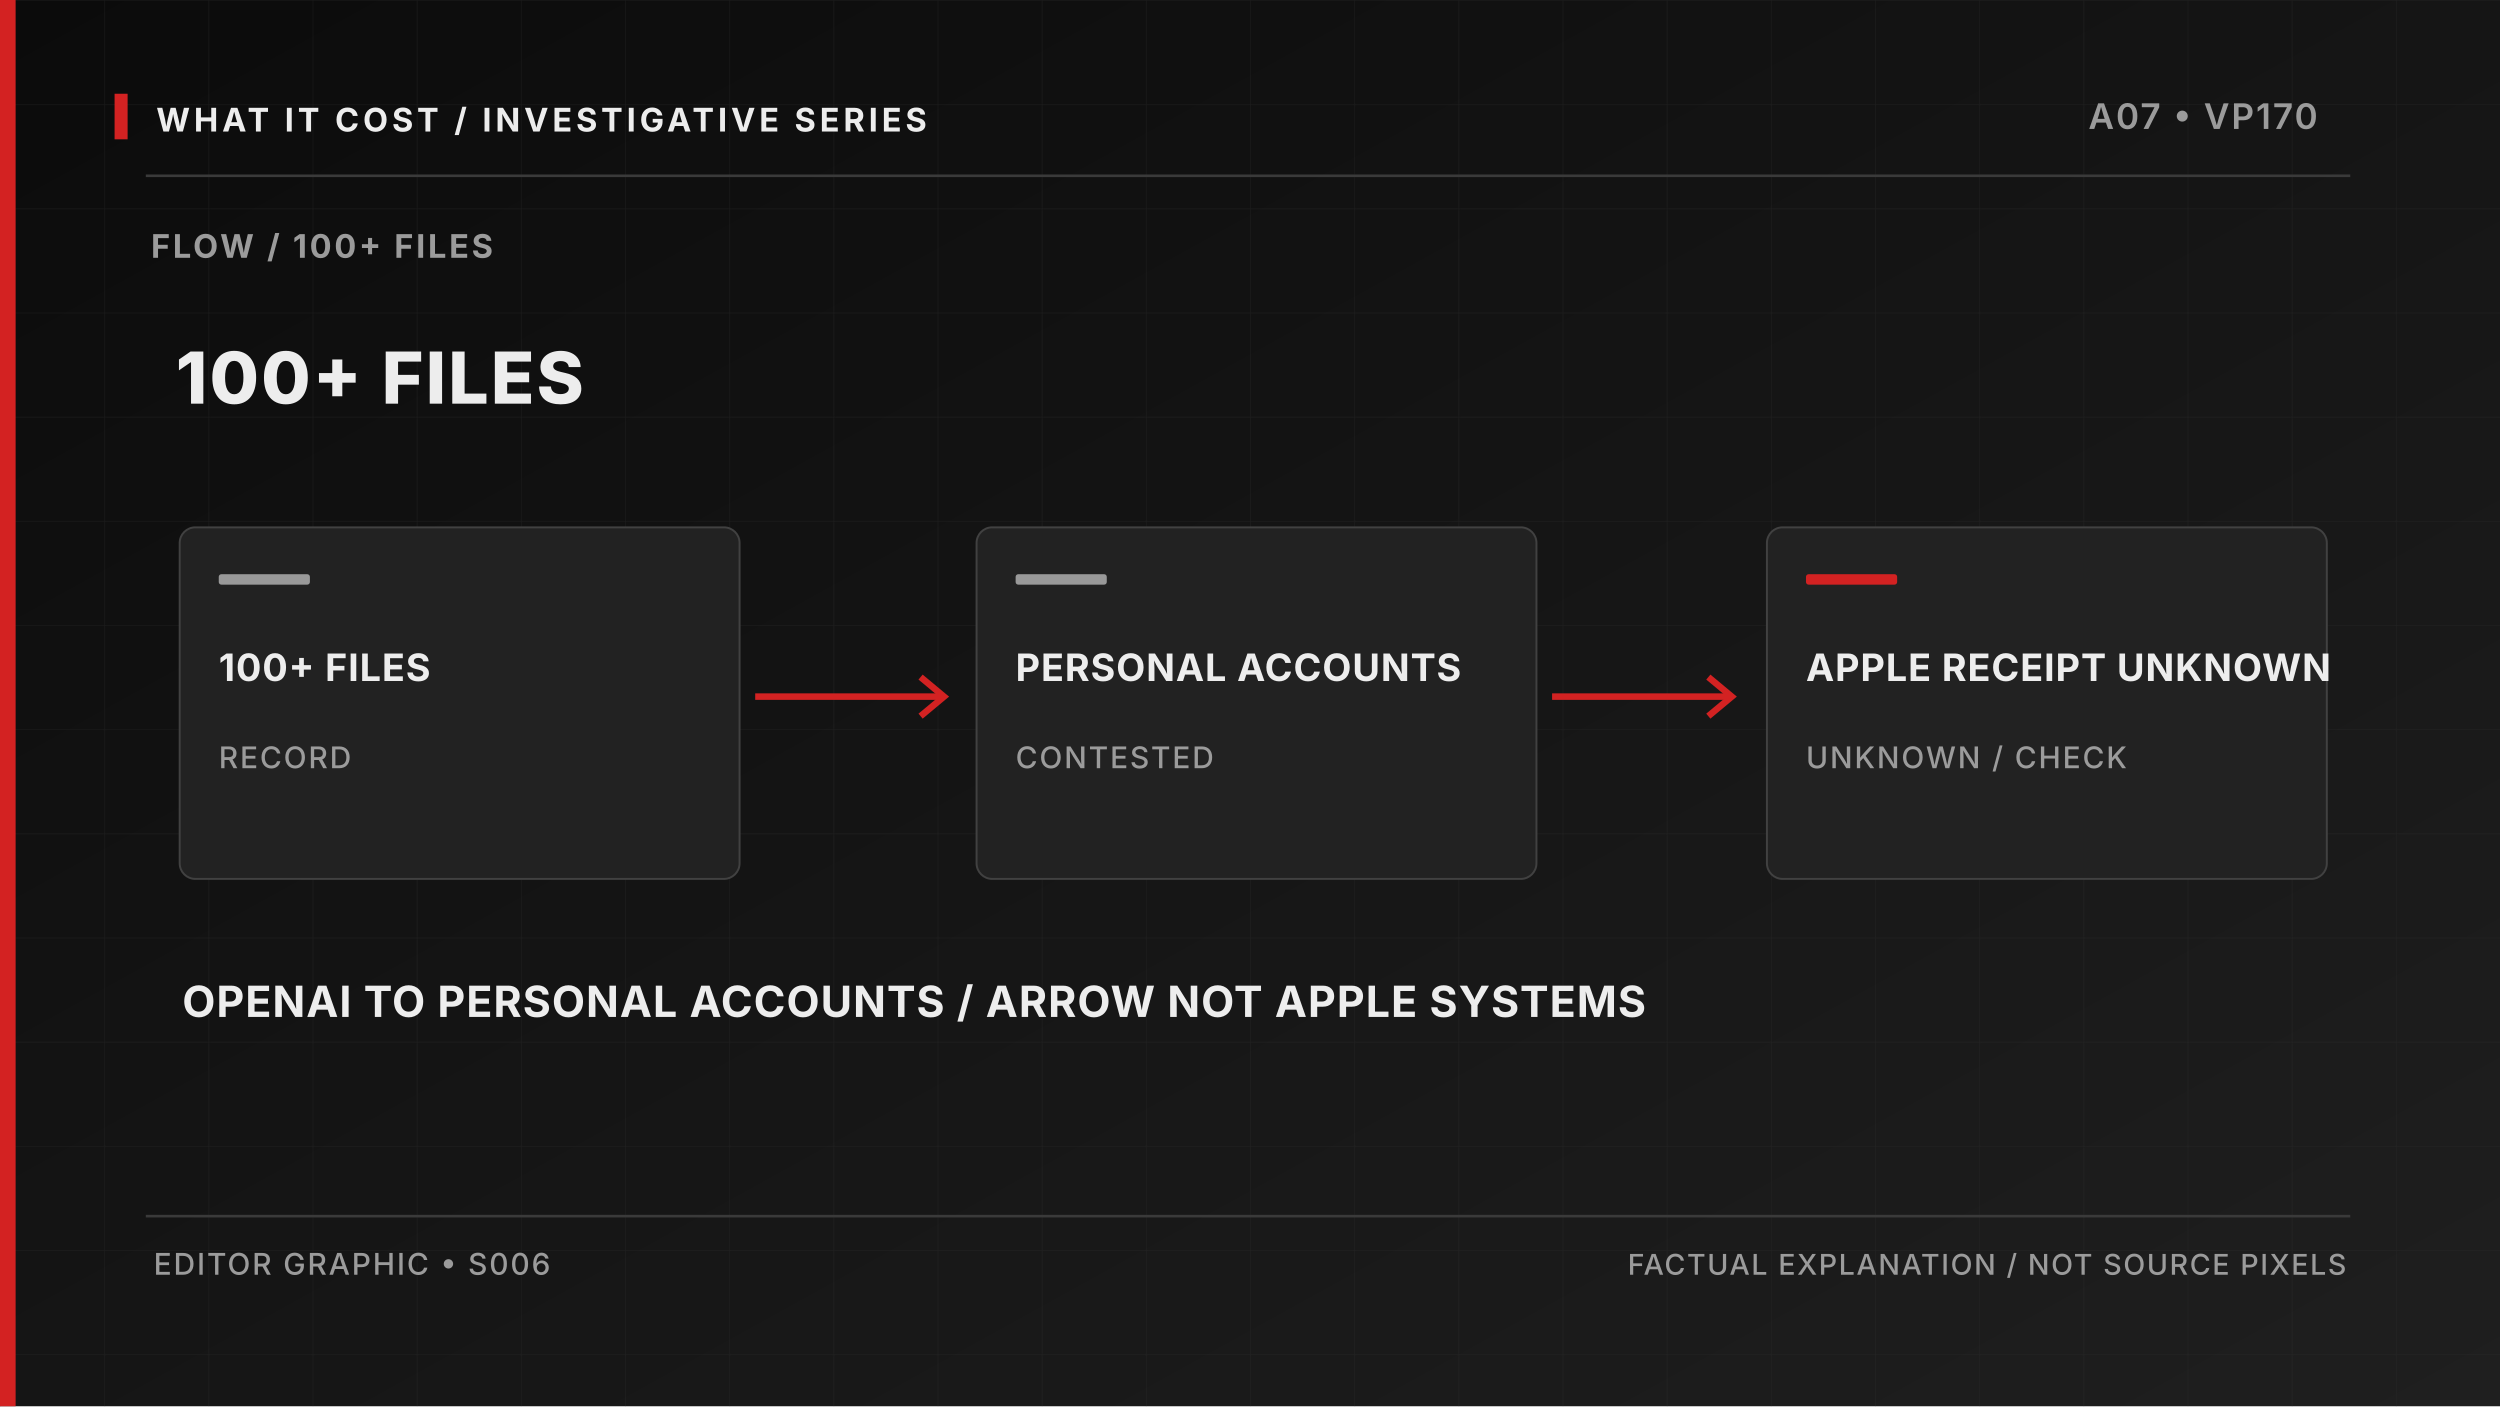
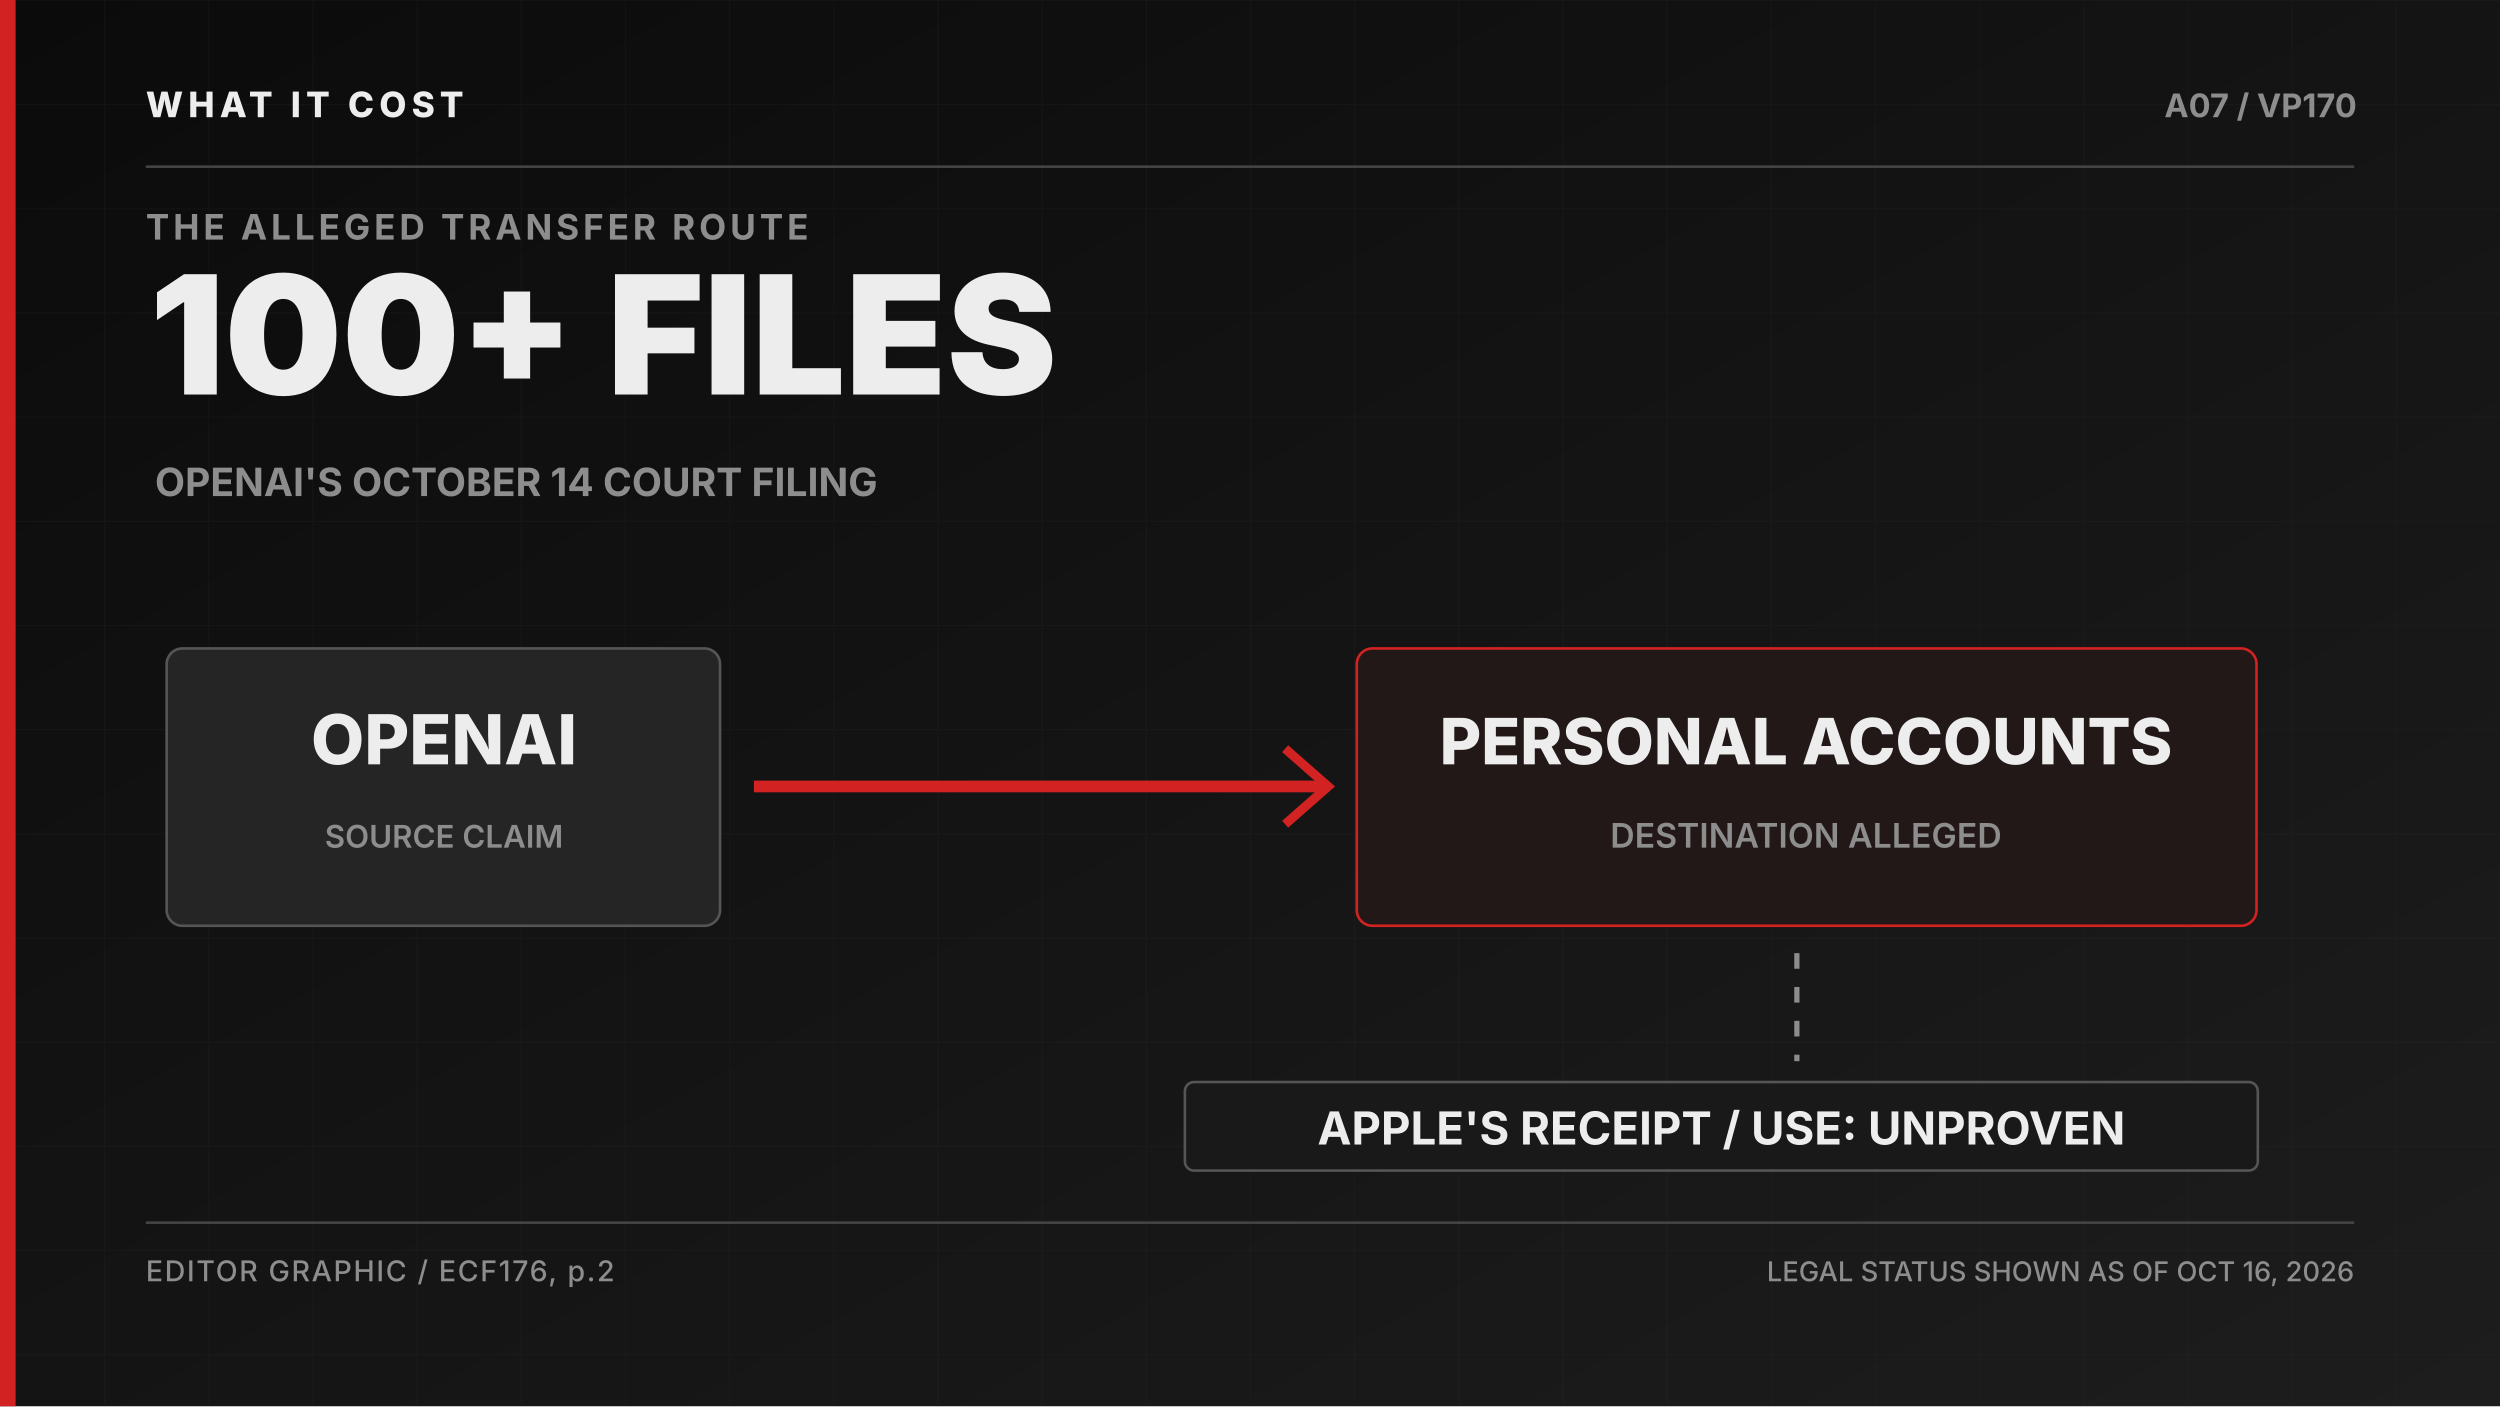
- <svg xmlns="http://www.w3.org/2000/svg" width="1920" height="1080" viewBox="0 0 1920 1080" role="img" aria-label="VP170 OpenAI to personal accounts arrow not Apple systems">
+ <svg xmlns="http://www.w3.org/2000/svg" viewBox="0 0 1920 1080" width="1920" height="1080">
  <defs>
-     <pattern id="fine" width="80" height="80" patternUnits="userSpaceOnUse">
-       <path d="M0 80V0H80" fill="none" stroke="#313131" stroke-width="1" opacity=".34" />
+     <linearGradient id="shade" x1="0" x2="1" y1="0" y2="1">
+       <stop stop-color="#0B0B0B" />
+       <stop offset="1" stop-color="#1D1D1D" />
+     </linearGradient>
+     <pattern id="lines" width="80" height="80" patternUnits="userSpaceOnUse">
+       <path d="M80 0H0V80" fill="none" stroke="#333" opacity=".25" />
    </pattern>
-     <linearGradient id="back" x1="0" y1="0" x2="1" y2="1">
-       <stop stop-color="#0B0B0B" />
-       <stop offset="1" stop-color="#1F1F1F" />
-     </linearGradient>
-     <filter id="glow">
-       <feGaussianBlur stdDeviation="32" />
-     </filter>
  </defs>
-   <rect x="0" y="0" width="1920" height="1080" rx="0" fill="url(#back)" />
-   <rect x="0" y="0" width="1920" height="1080" rx="0" fill="url(#fine)" />
+   <rect x="0" y="0" width="1920" height="1080" rx="0" fill="url(#shade)" />
+   <rect x="0" y="0" width="1920" height="1080" rx="0" fill="url(#lines)" />
  <rect x="0" y="0" width="12" height="1080" rx="0" fill="#D32222" />
-   <rect x="88" y="72" width="10" height="35" rx="0" fill="#D32222" />
-   <text x="120" y="101" fill="#EDEDED" font-family="Inter, DejaVu Sans" font-size="25" font-weight="700" letter-spacing="3" text-anchor="start">WHAT IT COST  /  INVESTIGATIVE SERIES</text>
-   <text x="1780" y="99" fill="#9B9B9B" font-family="Inter, DejaVu Sans" font-size="27" font-weight="600" letter-spacing="1.5" text-anchor="end">A07  •  VP170</text>
-   <path d="M112 135L1805 135" fill="none" stroke="#3A3A3A" stroke-width="2" />
-   <text x="116" y="198" fill="#9B9B9B" font-family="Inter, DejaVu Sans" font-size="25" font-weight="750" letter-spacing="2.1" text-anchor="start">FLOW  /  100+ FILES</text>
-   <text x="135" y="310" fill="#EDEDED" font-family="Inter, DejaVu Sans" font-size="55" font-weight="800" letter-spacing="1.6" text-anchor="start">100+ FILES</text>
-   <rect x="138" y="405" width="430" height="270" rx="12" fill="#222222" stroke="#414141" stroke-width="1.5" />
-   <rect x="168" y="441" width="70" height="8" rx="2" fill="#999999" />
-   <text x="168" y="523" fill="#EDEDED" font-family="Inter, DejaVu Sans" font-size="29" font-weight="750" letter-spacing="0.7" text-anchor="start">100+ FILES</text>
-   <text x="168" y="590" fill="#9B9B9B" font-family="Inter, DejaVu Sans" font-size="23" font-weight="500" letter-spacing="1.4" text-anchor="start">RECORD</text>
-   <rect x="750" y="405" width="430" height="270" rx="12" fill="#222222" stroke="#414141" stroke-width="1.5" />
-   <rect x="780" y="441" width="70" height="8" rx="2" fill="#999999" />
-   <text x="780" y="523" fill="#EDEDED" font-family="Inter, DejaVu Sans" font-size="29" font-weight="750" letter-spacing="0.7" text-anchor="start">PERSONAL ACCOUNTS</text>
-   <text x="780" y="590" fill="#9B9B9B" font-family="Inter, DejaVu Sans" font-size="23" font-weight="500" letter-spacing="1.4" text-anchor="start">CONTESTED</text>
-   <rect x="1357" y="405" width="430" height="270" rx="12" fill="#222222" stroke="#414141" stroke-width="1.5" />
-   <rect x="1387" y="441" width="70" height="8" rx="2" fill="#D32222" />
-   <text x="1387" y="523" fill="#EDEDED" font-family="Inter, DejaVu Sans" font-size="29" font-weight="750" letter-spacing="0.7" text-anchor="start">APPLE RECEIPT UNKNOWN</text>
-   <text x="1387" y="590" fill="#9B9B9B" font-family="Inter, DejaVu Sans" font-size="23" font-weight="500" letter-spacing="1.4" text-anchor="start">UNKNOWN / CHECK</text>
-   <path d="M580 535L725 535" fill="none" stroke="#D32222" stroke-width="5" />
-   <path d="M1192 535L1330 535" fill="none" stroke="#D32222" stroke-width="5" />
-   <path d="M707 520L725 535L707 550 M1312 520L1330 535L1312 550" fill="none" stroke="#D32222" stroke-width="5" />
-   <text x="140" y="781" fill="#EDEDED" font-family="Inter, DejaVu Sans" font-size="33" font-weight="650" letter-spacing="0.8" text-anchor="start">OPENAI TO PERSONAL ACCOUNTS  /  ARROW NOT APPLE SYSTEMS</text>
-   <path d="M112 934L1805 934" fill="none" stroke="#3A3A3A" stroke-width="2" />
-   <text x="118" y="979" fill="#9B9B9B" font-family="Inter, DejaVu Sans" font-size="23" font-weight="550" letter-spacing="1.4" text-anchor="start">EDITOR GRAPHIC   •   S006</text>
-   <text x="1802" y="979" fill="#9B9B9B" font-family="Inter, DejaVu Sans" font-size="22" font-weight="550" letter-spacing="1.2" text-anchor="end">FACTUAL EXPLANATION  /  NOT SOURCE PIXELS</text>
+   <text x="112" y="90" fill="#EDEDED" font-size="27" font-family="Inter,DejaVu Sans,sans-serif" font-weight="800" letter-spacing="4">WHAT IT COST</text>
+   <text x="1810" y="90" fill="#8D8D8D" font-size="25" font-family="Inter,DejaVu Sans,sans-serif" font-weight="700" text-anchor="end">A07  /  VP170</text>
+   <path d="M112 128H1808" stroke="#444" stroke-width="2" fill="none" />
+   <text x="112" y="184" fill="#8D8D8D" font-size="27" font-family="Inter,DejaVu Sans,sans-serif" font-weight="700" letter-spacing="3">THE ALLEGED TRANSFER ROUTE</text>
+   <text x="115" y="303" fill="#EDEDED" font-size="127" font-family="Inter,DejaVu Sans,sans-serif" font-weight="850">100+ FILES</text>
+   <text x="119" y="381" fill="#8D8D8D" font-size="30" font-family="Inter,DejaVu Sans,sans-serif" font-weight="660">OPENAI'S OCTOBER 14 COURT FILING</text>
+   <rect x="128" y="498" width="425" height="213" rx="12" fill="#252525" stroke="#555" stroke-width="2" />
+   <text x="341" y="587" fill="#EDEDED" font-size="53" font-family="Inter,DejaVu Sans,sans-serif" font-weight="830" text-anchor="middle">OPENAI</text>
+   <text x="341" y="651" fill="#8D8D8D" font-size="24" font-family="Inter,DejaVu Sans,sans-serif" font-weight="600" text-anchor="middle">SOURCE CLAIM</text>
+   <path d="M579 604H1020" stroke="#D32222" stroke-width="9" fill="none" />
+   <path d="M987 575L1020 604L987 633" stroke="#D32222" stroke-width="7" fill="none" />
+   <rect x="1042" y="498" width="691" height="213" rx="12" fill="#231818" stroke="#D32222" stroke-width="2" />
+   <text x="1387" y="587" fill="#EDEDED" font-size="49" font-family="Inter,DejaVu Sans,sans-serif" font-weight="830" text-anchor="middle">PERSONAL ACCOUNTS</text>
+   <text x="1387" y="651" fill="#8D8D8D" font-size="26" font-family="Inter,DejaVu Sans,sans-serif" font-weight="600" text-anchor="middle">DESTINATION ALLEGED</text>
+   <path d="M1380 732V815" stroke="#8D8D8D" stroke-width="4" fill="none" stroke-dasharray="12 14" />
+   <rect x="910" y="831" width="824" height="68" rx="7" fill="#191919" stroke="#555" stroke-width="2" />
+   <text x="1322" y="879" fill="#EDEDED" font-size="35" font-family="Inter,DejaVu Sans,sans-serif" font-weight="740" text-anchor="middle">APPLE'S RECEIPT / USE: UNPROVEN</text>
+   <path d="M112 939H1808" stroke="#444" stroke-width="2" fill="none" />
+   <text x="112" y="984" fill="#8D8D8D" font-size="22" font-family="Inter,DejaVu Sans,sans-serif" font-weight="550" letter-spacing="1.2">EDITOR GRAPHIC  /  ECF176, p.2</text>
+   <text x="1808" y="984" fill="#8D8D8D" font-size="21" font-family="Inter,DejaVu Sans,sans-serif" font-weight="500" text-anchor="end">LEGAL STATUS SHOWN AS OF OCT 16, 2026</text>
</svg>
